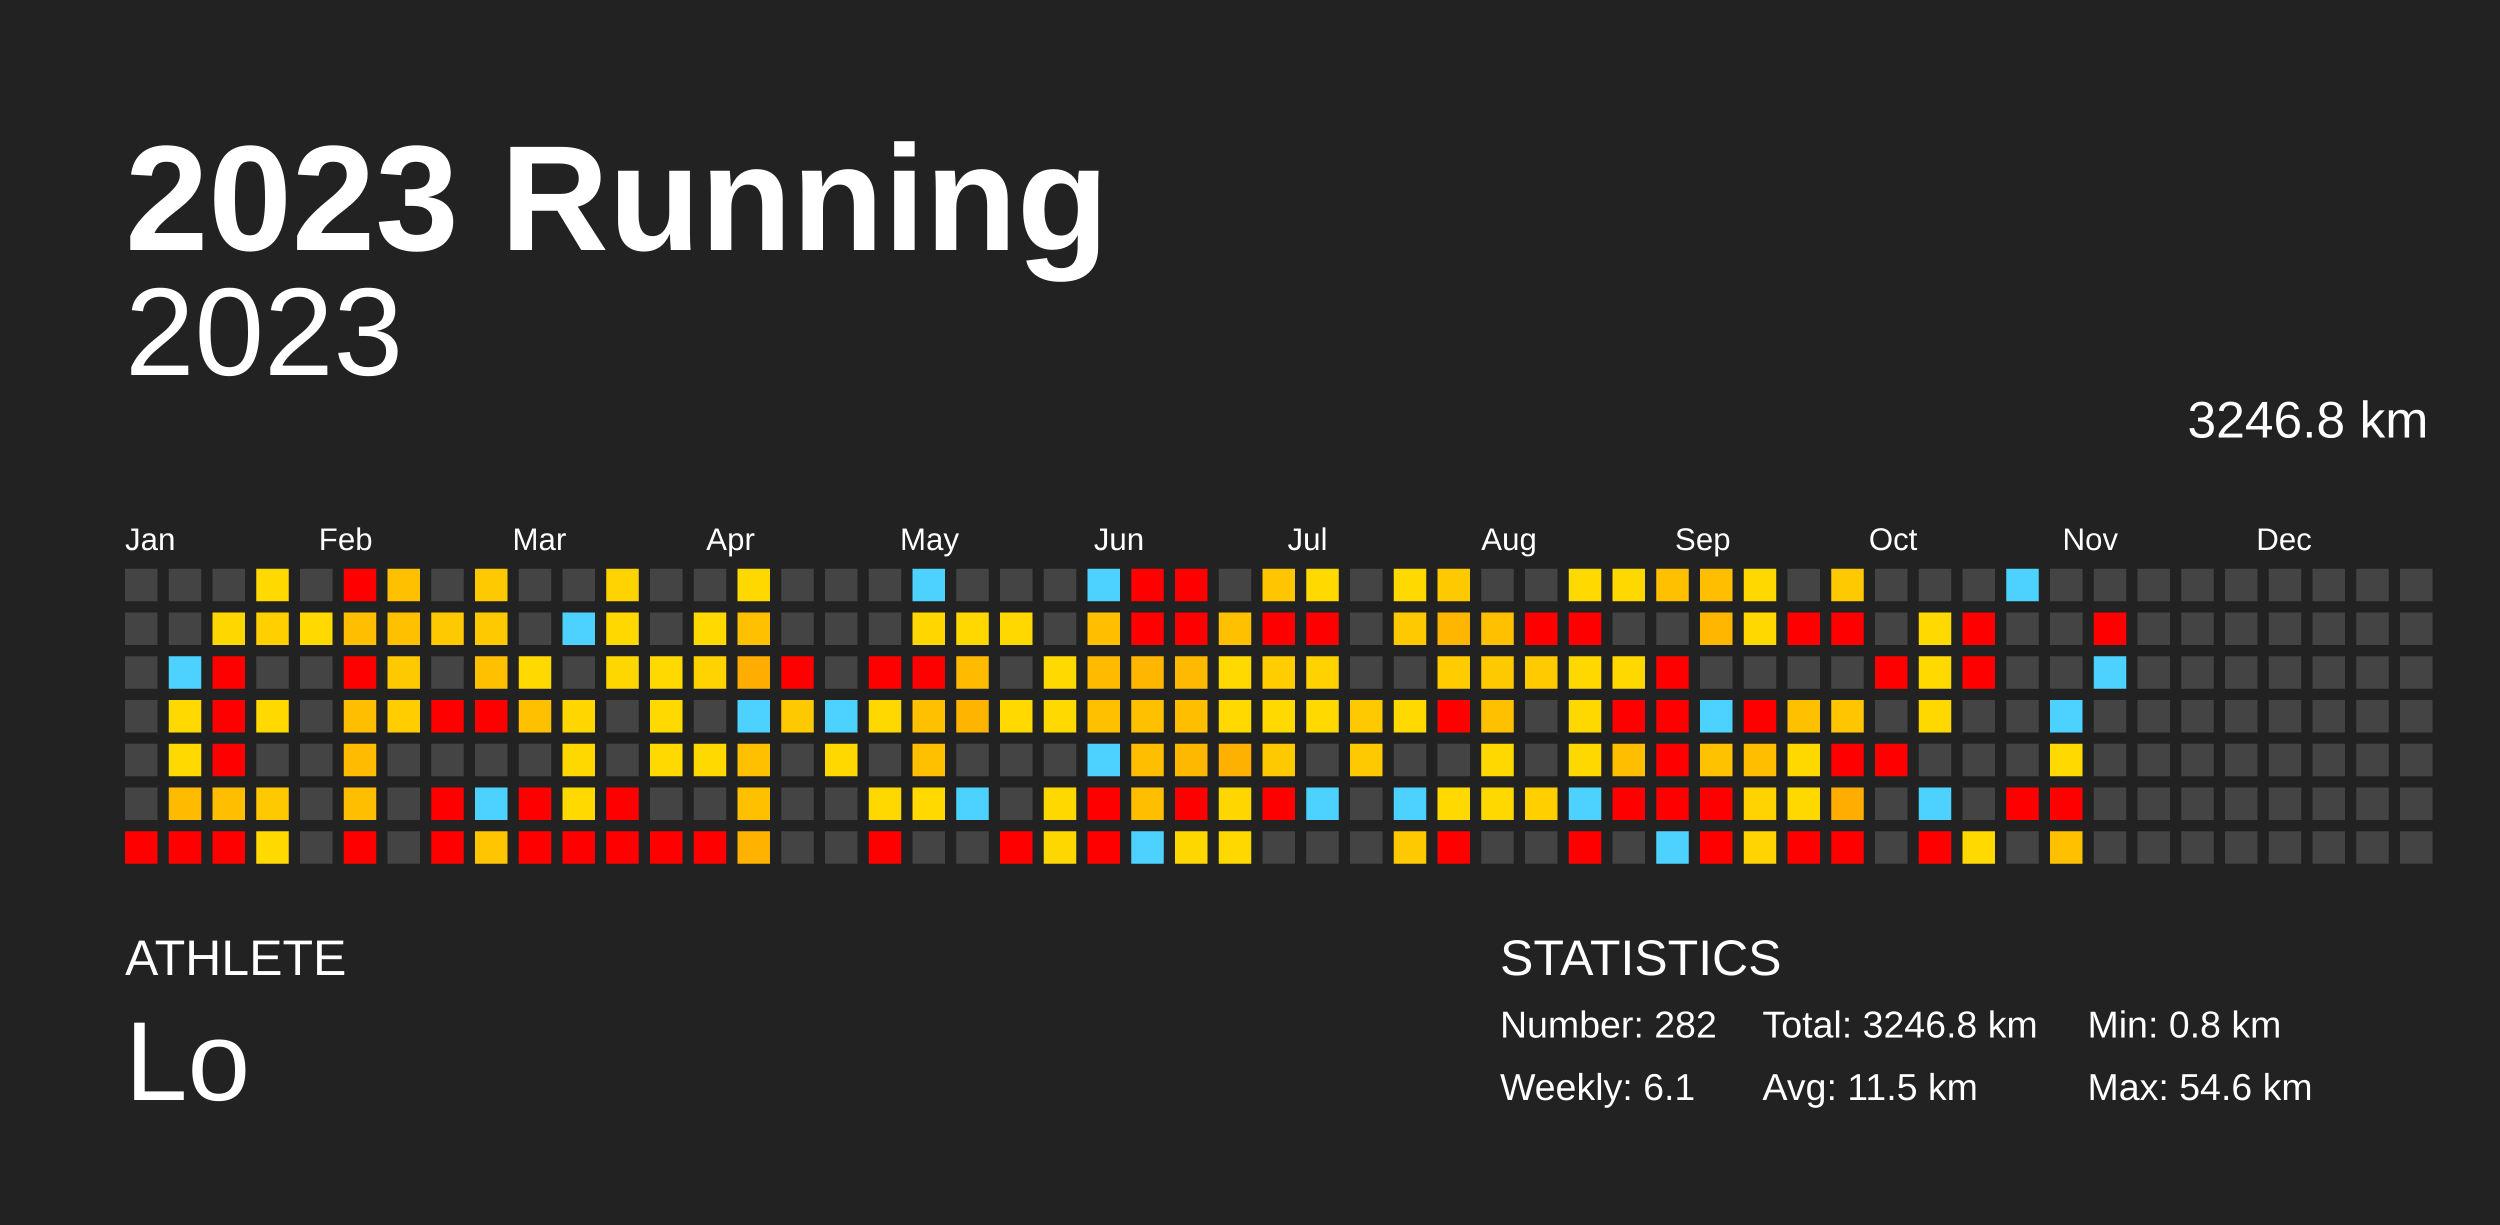
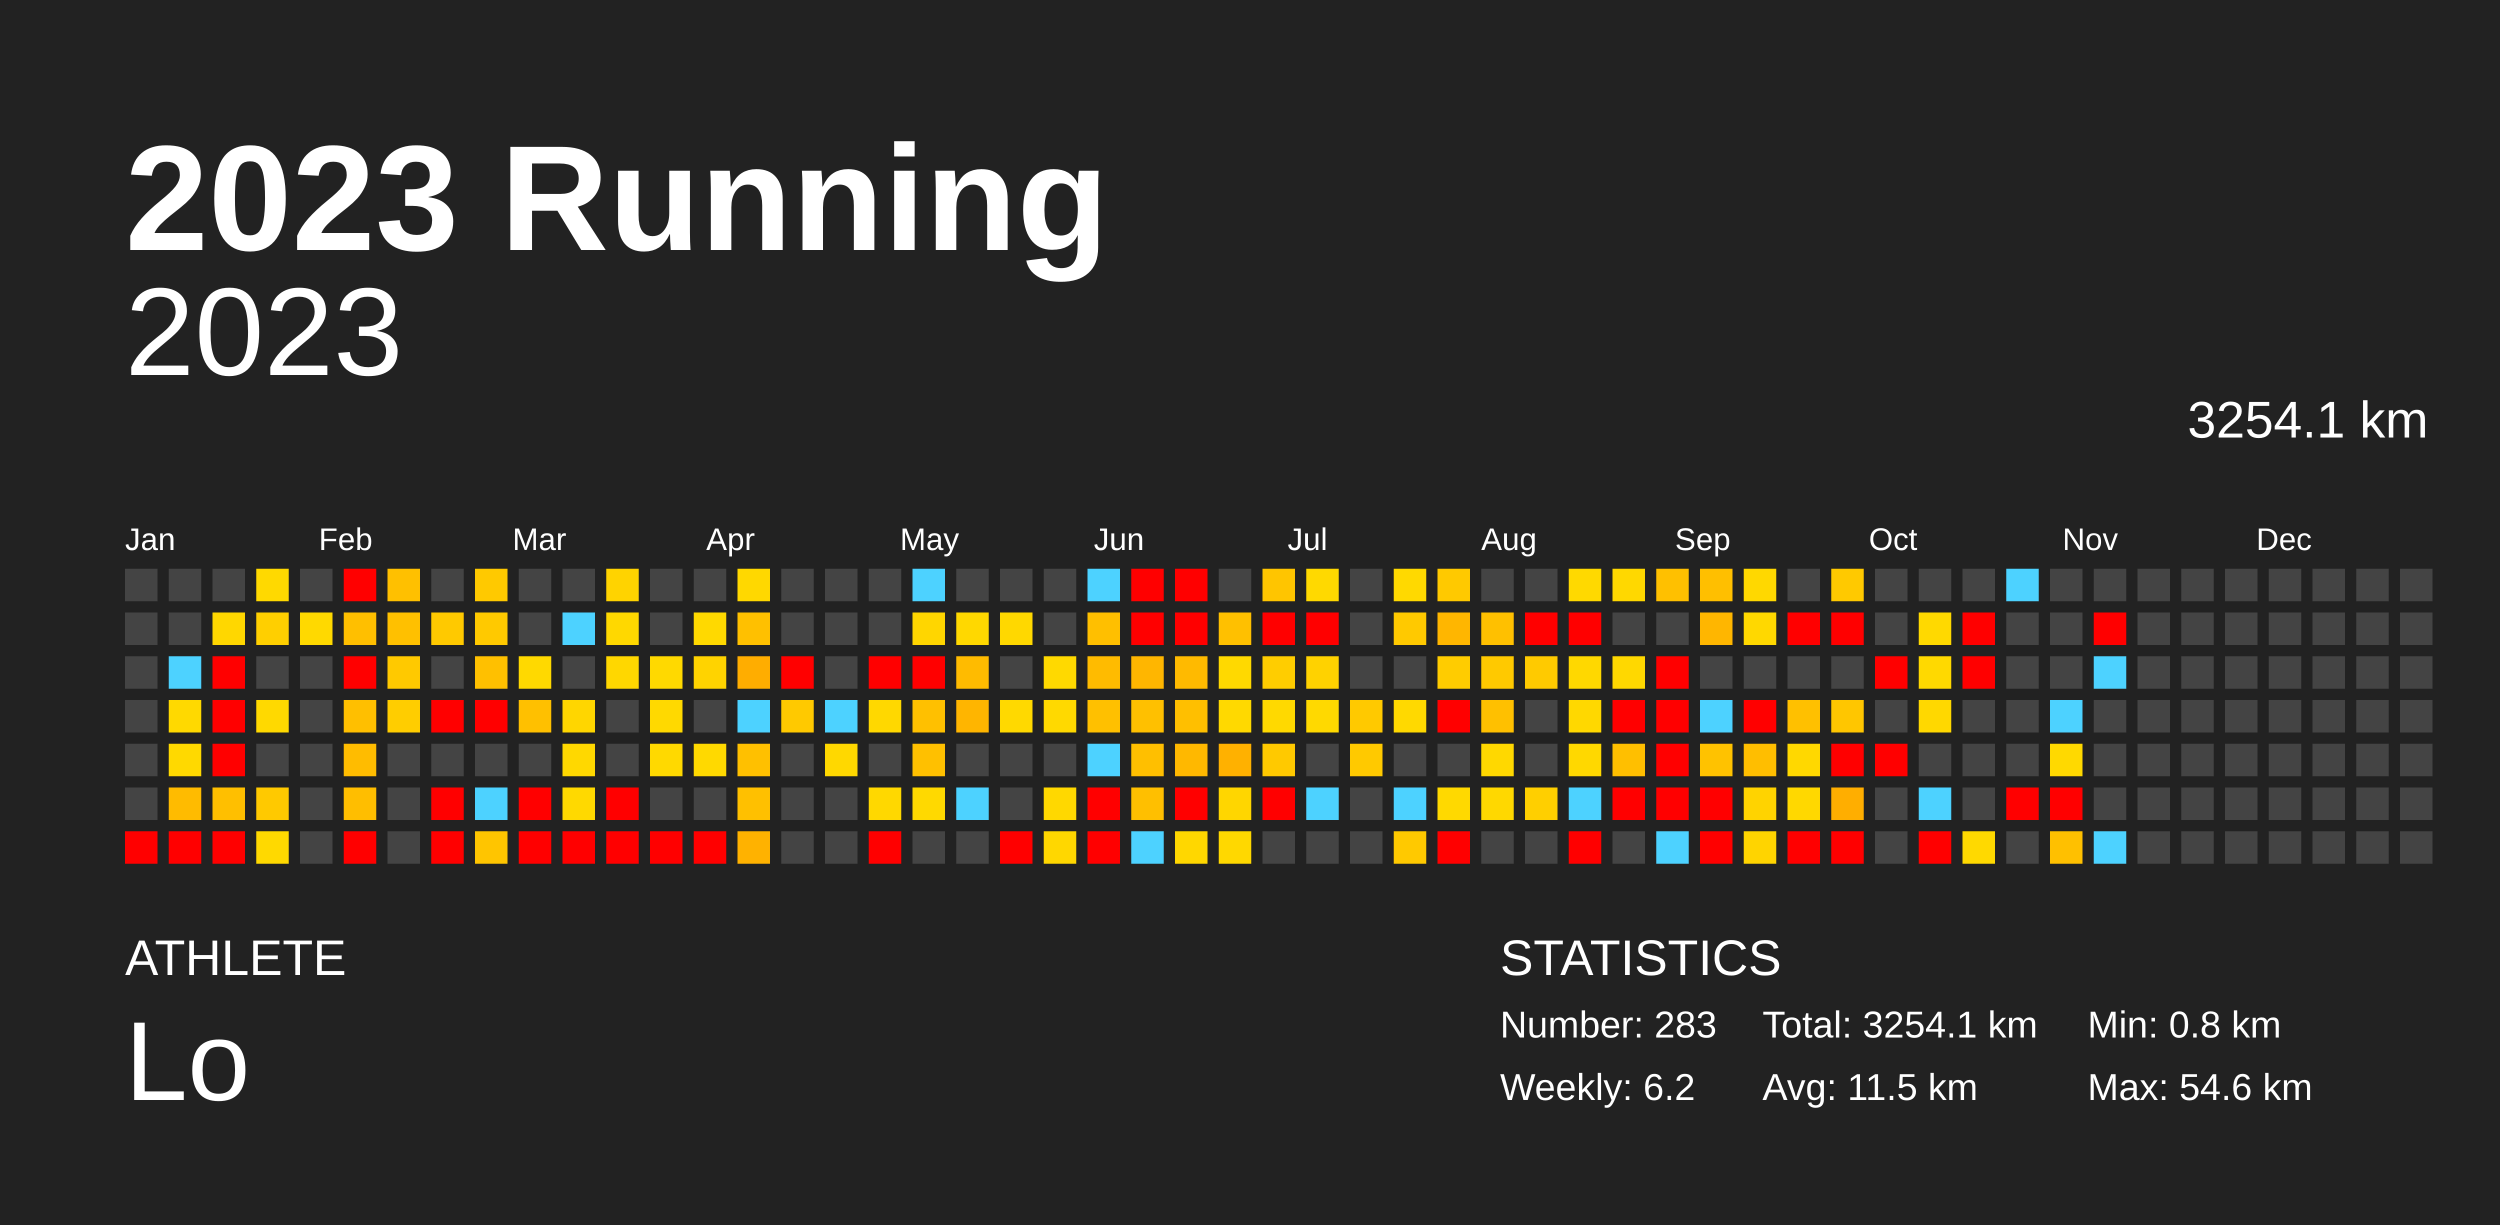
<svg xmlns="http://www.w3.org/2000/svg" baseProfile="full" height="98mm" version="1.1" viewBox="0,0,200,98" width="200mm">
  <defs />
  <rect fill="#222222" height="98" width="200" x="0" y="0" />
  <text fill="#FFFFFF" style="font-size:12px; font-family:Arial; font-weight:bold;" x="10" y="20">2023 Running</text>
  <text fill="#FFFFFF" style="font-size:4px; font-family:Arial" x="10" y="78">ATHLETE</text>
  <text fill="#FFFFFF" style="font-size:9px; font-family:Arial" x="10" y="88">Lo</text>
  <text fill="#FFFFFF" style="font-size:4px; font-family:Arial" x="120" y="78">STATISTICS</text>
-   <text fill="#FFFFFF" style="font-size:3px; font-family:Arial" x="120" y="83">Number: 282</text>
-   <text fill="#FFFFFF" style="font-size:3px; font-family:Arial" x="120" y="88">Weekly: 6.1</text>
-   <text fill="#FFFFFF" style="font-size:3px; font-family:Arial" x="141" y="83">Total: 3246.8 km</text>
+   <text fill="#FFFFFF" style="font-size:3px; font-family:Arial" x="120" y="83">Number: 283</text>
+   <text fill="#FFFFFF" style="font-size:3px; font-family:Arial" x="120" y="88">Weekly: 6.2</text>
+   <text fill="#FFFFFF" style="font-size:3px; font-family:Arial" x="141" y="83">Total: 3254.1 km</text>
  <text fill="#FFFFFF" style="font-size:3px; font-family:Arial" x="141" y="88">Avg: 11.5 km</text>
  <text fill="#FFFFFF" style="font-size:3px; font-family:Arial" x="167" y="83">Min: 0.8 km</text>
  <text fill="#FFFFFF" style="font-size:3px; font-family:Arial" x="167" y="88">Max: 54.6 km</text>
  <text alignment-baseline="hanging" fill="#FFFFFF" style="font-size:10.0px; font-family:Arial;" x="10" y="30">2023</text>
-   <text alignment-baseline="hanging" fill="#FFFFFF" style="font-size:4.125px; font-family:Arial;" x="175" y="35">3246.8 km</text>
+   <text alignment-baseline="hanging" fill="#FFFFFF" style="font-size:4.125px; font-family:Arial;" x="175" y="35">3254.1 km</text>
  <text fill="#FFFFFF" style="font-size:2.5px; font-family:Arial" x="10.0" y="44">Jan</text>
  <text fill="#FFFFFF" style="font-size:2.5px; font-family:Arial" x="25.5" y="44">Feb</text>
  <text fill="#FFFFFF" style="font-size:2.5px; font-family:Arial" x="41.0" y="44">Mar</text>
  <text fill="#FFFFFF" style="font-size:2.5px; font-family:Arial" x="56.5" y="44">Apr</text>
  <text fill="#FFFFFF" style="font-size:2.5px; font-family:Arial" x="72.0" y="44">May</text>
  <text fill="#FFFFFF" style="font-size:2.5px; font-family:Arial" x="87.5" y="44">Jun</text>
  <text fill="#FFFFFF" style="font-size:2.5px; font-family:Arial" x="103.0" y="44">Jul</text>
  <text fill="#FFFFFF" style="font-size:2.5px; font-family:Arial" x="118.5" y="44">Aug</text>
  <text fill="#FFFFFF" style="font-size:2.5px; font-family:Arial" x="134.0" y="44">Sep</text>
  <text fill="#FFFFFF" style="font-size:2.5px; font-family:Arial" x="149.5" y="44">Oct</text>
  <text fill="#FFFFFF" style="font-size:2.5px; font-family:Arial" x="165.0" y="44">Nov</text>
  <text fill="#FFFFFF" style="font-size:2.5px; font-family:Arial" x="180.5" y="44">Dec</text>
  <rect fill="#444444" height="2.6" width="2.6" x="10.0" y="45.5" />
  <rect fill="#444444" height="2.6" width="2.6" x="10.0" y="49.0" />
  <rect fill="#444444" height="2.6" width="2.6" x="10.0" y="52.5" />
  <rect fill="#444444" height="2.6" width="2.6" x="10.0" y="56.0" />
  <rect fill="#444444" height="2.6" width="2.6" x="10.0" y="59.5" />
  <rect fill="#444444" height="2.6" width="2.6" x="10.0" y="63.0" />
  <rect fill="red" height="2.6" width="2.6" x="10.0" y="66.5" />
  <rect fill="#444444" height="2.6" width="2.6" x="13.5" y="45.5" />
  <rect fill="#444444" height="2.6" width="2.6" x="13.5" y="49.0" />
  <rect fill="#4dd2ff" height="2.6" width="2.6" x="13.5" y="52.5" />
  <rect fill="#ffd900" height="2.6" width="2.6" x="13.5" y="56.0" />
  <rect fill="#ffd900" height="2.6" width="2.6" x="13.5" y="59.5" />
  <rect fill="#ffbb00" height="2.6" width="2.6" x="13.5" y="63.0" />
  <rect fill="red" height="2.6" width="2.6" x="13.5" y="66.5" />
  <rect fill="#444444" height="2.6" width="2.6" x="17.0" y="45.5" />
  <rect fill="#ffd700" height="2.6" width="2.6" x="17.0" y="49.0" />
  <rect fill="red" height="2.6" width="2.6" x="17.0" y="52.5" />
  <rect fill="red" height="2.6" width="2.6" x="17.0" y="56.0" />
  <rect fill="red" height="2.6" width="2.6" x="17.0" y="59.5" />
  <rect fill="#ffbf00" height="2.6" width="2.6" x="17.0" y="63.0" />
  <rect fill="red" height="2.6" width="2.6" x="17.0" y="66.5" />
  <rect fill="#ffd900" height="2.6" width="2.6" x="20.5" y="45.5" />
  <rect fill="#ffcf00" height="2.6" width="2.6" x="20.5" y="49.0" />
  <rect fill="#444444" height="2.6" width="2.6" x="20.5" y="52.5" />
  <rect fill="#ffd900" height="2.6" width="2.6" x="20.5" y="56.0" />
  <rect fill="#444444" height="2.6" width="2.6" x="20.5" y="59.5" />
  <rect fill="#ffc900" height="2.6" width="2.6" x="20.5" y="63.0" />
  <rect fill="#ffd900" height="2.6" width="2.6" x="20.5" y="66.5" />
  <rect fill="#444444" height="2.6" width="2.6" x="24.0" y="45.5" />
  <rect fill="#ffd900" height="2.6" width="2.6" x="24.0" y="49.0" />
  <rect fill="#444444" height="2.6" width="2.6" x="24.0" y="52.5" />
  <rect fill="#444444" height="2.6" width="2.6" x="24.0" y="56.0" />
  <rect fill="#444444" height="2.6" width="2.6" x="24.0" y="59.5" />
  <rect fill="#444444" height="2.6" width="2.6" x="24.0" y="63.0" />
  <rect fill="#444444" height="2.6" width="2.6" x="24.0" y="66.5" />
  <rect fill="red" height="2.6" width="2.6" x="27.5" y="45.5" />
  <rect fill="#ffbf00" height="2.6" width="2.6" x="27.5" y="49.0" />
  <rect fill="red" height="2.6" width="2.6" x="27.5" y="52.5" />
  <rect fill="#ffbf00" height="2.6" width="2.6" x="27.5" y="56.0" />
  <rect fill="#ffbc00" height="2.6" width="2.6" x="27.5" y="59.5" />
  <rect fill="#ffbe00" height="2.6" width="2.6" x="27.5" y="63.0" />
  <rect fill="red" height="2.6" width="2.6" x="27.5" y="66.5" />
  <rect fill="#ffc000" height="2.6" width="2.6" x="31.0" y="45.5" />
  <rect fill="#ffc000" height="2.6" width="2.6" x="31.0" y="49.0" />
  <rect fill="#ffc900" height="2.6" width="2.6" x="31.0" y="52.5" />
  <rect fill="#ffcd00" height="2.6" width="2.6" x="31.0" y="56.0" />
  <rect fill="#444444" height="2.6" width="2.6" x="31.0" y="59.5" />
  <rect fill="#444444" height="2.6" width="2.6" x="31.0" y="63.0" />
  <rect fill="#444444" height="2.6" width="2.6" x="31.0" y="66.5" />
  <rect fill="#444444" height="2.6" width="2.6" x="34.5" y="45.5" />
  <rect fill="#ffc900" height="2.6" width="2.6" x="34.5" y="49.0" />
  <rect fill="#444444" height="2.6" width="2.6" x="34.5" y="52.5" />
  <rect fill="red" height="2.6" width="2.6" x="34.5" y="56.0" />
  <rect fill="#444444" height="2.6" width="2.6" x="34.5" y="59.5" />
  <rect fill="red" height="2.6" width="2.6" x="34.5" y="63.0" />
  <rect fill="red" height="2.6" width="2.6" x="34.5" y="66.5" />
  <rect fill="#ffc900" height="2.6" width="2.6" x="38.0" y="45.5" />
  <rect fill="#ffc900" height="2.6" width="2.6" x="38.0" y="49.0" />
  <rect fill="#ffc000" height="2.6" width="2.6" x="38.0" y="52.5" />
  <rect fill="red" height="2.6" width="2.6" x="38.0" y="56.0" />
  <rect fill="#444444" height="2.6" width="2.6" x="38.0" y="59.5" />
  <rect fill="#4dd2ff" height="2.6" width="2.6" x="38.0" y="63.0" />
  <rect fill="#ffc500" height="2.6" width="2.6" x="38.0" y="66.5" />
  <rect fill="#444444" height="2.6" width="2.6" x="41.5" y="45.5" />
  <rect fill="#444444" height="2.6" width="2.6" x="41.5" y="49.0" />
  <rect fill="#ffd900" height="2.6" width="2.6" x="41.5" y="52.5" />
  <rect fill="#ffc000" height="2.6" width="2.6" x="41.5" y="56.0" />
  <rect fill="#444444" height="2.6" width="2.6" x="41.5" y="59.5" />
  <rect fill="red" height="2.6" width="2.6" x="41.5" y="63.0" />
  <rect fill="red" height="2.6" width="2.6" x="41.5" y="66.5" />
  <rect fill="#444444" height="2.6" width="2.6" x="45.0" y="45.5" />
  <rect fill="#4dd2ff" height="2.6" width="2.6" x="45.0" y="49.0" />
  <rect fill="#444444" height="2.6" width="2.6" x="45.0" y="52.5" />
  <rect fill="#ffd600" height="2.6" width="2.6" x="45.0" y="56.0" />
  <rect fill="#ffd800" height="2.6" width="2.6" x="45.0" y="59.5" />
  <rect fill="#ffd900" height="2.6" width="2.6" x="45.0" y="63.0" />
  <rect fill="red" height="2.6" width="2.6" x="45.0" y="66.5" />
  <rect fill="#ffd300" height="2.6" width="2.6" x="48.5" y="45.5" />
  <rect fill="#ffd800" height="2.6" width="2.6" x="48.5" y="49.0" />
  <rect fill="#ffd700" height="2.6" width="2.6" x="48.5" y="52.5" />
  <rect fill="#444444" height="2.6" width="2.6" x="48.5" y="56.0" />
  <rect fill="#444444" height="2.6" width="2.6" x="48.5" y="59.5" />
  <rect fill="red" height="2.6" width="2.6" x="48.5" y="63.0" />
  <rect fill="red" height="2.6" width="2.6" x="48.5" y="66.5" />
  <rect fill="#444444" height="2.6" width="2.6" x="52.0" y="45.5" />
  <rect fill="#444444" height="2.6" width="2.6" x="52.0" y="49.0" />
  <rect fill="#ffd900" height="2.6" width="2.6" x="52.0" y="52.5" />
  <rect fill="#ffd900" height="2.6" width="2.6" x="52.0" y="56.0" />
  <rect fill="#ffd900" height="2.6" width="2.6" x="52.0" y="59.5" />
  <rect fill="#444444" height="2.6" width="2.6" x="52.0" y="63.0" />
  <rect fill="red" height="2.6" width="2.6" x="52.0" y="66.5" />
  <rect fill="#444444" height="2.6" width="2.6" x="55.5" y="45.5" />
  <rect fill="#ffd900" height="2.6" width="2.6" x="55.5" y="49.0" />
  <rect fill="#ffd300" height="2.6" width="2.6" x="55.5" y="52.5" />
  <rect fill="#444444" height="2.6" width="2.6" x="55.5" y="56.0" />
  <rect fill="#ffd900" height="2.6" width="2.6" x="55.5" y="59.5" />
  <rect fill="#444444" height="2.6" width="2.6" x="55.5" y="63.0" />
  <rect fill="red" height="2.6" width="2.6" x="55.5" y="66.5" />
  <rect fill="#ffd800" height="2.6" width="2.6" x="59.0" y="45.5" />
  <rect fill="#ffc000" height="2.6" width="2.6" x="59.0" y="49.0" />
  <rect fill="#ffad00" height="2.6" width="2.6" x="59.0" y="52.5" />
  <rect fill="#4dd2ff" height="2.6" width="2.6" x="59.0" y="56.0" />
  <rect fill="#ffc000" height="2.6" width="2.6" x="59.0" y="59.5" />
  <rect fill="#ffc000" height="2.6" width="2.6" x="59.0" y="63.0" />
  <rect fill="#ffb200" height="2.6" width="2.6" x="59.0" y="66.5" />
  <rect fill="#444444" height="2.6" width="2.6" x="62.5" y="45.5" />
  <rect fill="#444444" height="2.6" width="2.6" x="62.5" y="49.0" />
  <rect fill="red" height="2.6" width="2.6" x="62.5" y="52.5" />
  <rect fill="#ffc900" height="2.6" width="2.6" x="62.5" y="56.0" />
  <rect fill="#444444" height="2.6" width="2.6" x="62.5" y="59.5" />
  <rect fill="#444444" height="2.6" width="2.6" x="62.5" y="63.0" />
  <rect fill="#444444" height="2.6" width="2.6" x="62.5" y="66.5" />
  <rect fill="#444444" height="2.6" width="2.6" x="66.0" y="45.5" />
  <rect fill="#444444" height="2.6" width="2.6" x="66.0" y="49.0" />
  <rect fill="#444444" height="2.6" width="2.6" x="66.0" y="52.5" />
  <rect fill="#4dd2ff" height="2.6" width="2.6" x="66.0" y="56.0" />
  <rect fill="#ffd800" height="2.6" width="2.6" x="66.0" y="59.5" />
  <rect fill="#444444" height="2.6" width="2.6" x="66.0" y="63.0" />
  <rect fill="#444444" height="2.6" width="2.6" x="66.0" y="66.5" />
  <rect fill="#444444" height="2.6" width="2.6" x="69.5" y="45.5" />
  <rect fill="#444444" height="2.6" width="2.6" x="69.5" y="49.0" />
  <rect fill="red" height="2.6" width="2.6" x="69.5" y="52.5" />
  <rect fill="#ffd800" height="2.6" width="2.6" x="69.5" y="56.0" />
  <rect fill="#444444" height="2.6" width="2.6" x="69.5" y="59.5" />
  <rect fill="#ffd800" height="2.6" width="2.6" x="69.5" y="63.0" />
  <rect fill="red" height="2.6" width="2.6" x="69.5" y="66.5" />
  <rect fill="#4dd2ff" height="2.6" width="2.6" x="73.0" y="45.5" />
  <rect fill="#ffd600" height="2.6" width="2.6" x="73.0" y="49.0" />
  <rect fill="red" height="2.6" width="2.6" x="73.0" y="52.5" />
  <rect fill="#ffc000" height="2.6" width="2.6" x="73.0" y="56.0" />
  <rect fill="#ffc000" height="2.6" width="2.6" x="73.0" y="59.5" />
  <rect fill="#ffd900" height="2.6" width="2.6" x="73.0" y="63.0" />
  <rect fill="#444444" height="2.6" width="2.6" x="73.0" y="66.5" />
  <rect fill="#444444" height="2.6" width="2.6" x="76.5" y="45.5" />
  <rect fill="#ffd800" height="2.6" width="2.6" x="76.5" y="49.0" />
  <rect fill="#ffbb00" height="2.6" width="2.6" x="76.5" y="52.5" />
  <rect fill="#ffb500" height="2.6" width="2.6" x="76.5" y="56.0" />
  <rect fill="#444444" height="2.6" width="2.6" x="76.5" y="59.5" />
  <rect fill="#4dd2ff" height="2.6" width="2.6" x="76.5" y="63.0" />
  <rect fill="#444444" height="2.6" width="2.6" x="76.5" y="66.5" />
  <rect fill="#444444" height="2.6" width="2.6" x="80.0" y="45.5" />
  <rect fill="#ffd800" height="2.6" width="2.6" x="80.0" y="49.0" />
  <rect fill="#444444" height="2.6" width="2.6" x="80.0" y="52.5" />
  <rect fill="#ffd900" height="2.6" width="2.6" x="80.0" y="56.0" />
  <rect fill="#444444" height="2.6" width="2.6" x="80.0" y="59.5" />
  <rect fill="#444444" height="2.6" width="2.6" x="80.0" y="63.0" />
  <rect fill="red" height="2.6" width="2.6" x="80.0" y="66.5" />
  <rect fill="#444444" height="2.6" width="2.6" x="83.5" y="45.5" />
  <rect fill="#444444" height="2.6" width="2.6" x="83.5" y="49.0" />
  <rect fill="#ffd900" height="2.6" width="2.6" x="83.5" y="52.5" />
  <rect fill="#ffd900" height="2.6" width="2.6" x="83.5" y="56.0" />
  <rect fill="#444444" height="2.6" width="2.6" x="83.5" y="59.5" />
  <rect fill="#ffd800" height="2.6" width="2.6" x="83.5" y="63.0" />
  <rect fill="#ffd700" height="2.6" width="2.6" x="83.5" y="66.5" />
  <rect fill="#4dd2ff" height="2.6" width="2.6" x="87.0" y="45.5" />
  <rect fill="#ffbf00" height="2.6" width="2.6" x="87.0" y="49.0" />
  <rect fill="#ffbb00" height="2.6" width="2.6" x="87.0" y="52.5" />
  <rect fill="#ffc000" height="2.6" width="2.6" x="87.0" y="56.0" />
  <rect fill="#4dd2ff" height="2.6" width="2.6" x="87.0" y="59.5" />
  <rect fill="red" height="2.6" width="2.6" x="87.0" y="63.0" />
  <rect fill="red" height="2.6" width="2.6" x="87.0" y="66.5" />
  <rect fill="red" height="2.6" width="2.6" x="90.5" y="45.5" />
  <rect fill="red" height="2.6" width="2.6" x="90.5" y="49.0" />
  <rect fill="#ffb600" height="2.6" width="2.6" x="90.5" y="52.5" />
  <rect fill="#ffc000" height="2.6" width="2.6" x="90.5" y="56.0" />
  <rect fill="#ffbf00" height="2.6" width="2.6" x="90.5" y="59.5" />
  <rect fill="#ffbf00" height="2.6" width="2.6" x="90.5" y="63.0" />
  <rect fill="#4dd2ff" height="2.6" width="2.6" x="90.5" y="66.5" />
  <rect fill="red" height="2.6" width="2.6" x="94.0" y="45.5" />
  <rect fill="red" height="2.6" width="2.6" x="94.0" y="49.0" />
  <rect fill="#ffba00" height="2.6" width="2.6" x="94.0" y="52.5" />
  <rect fill="#ffbf00" height="2.6" width="2.6" x="94.0" y="56.0" />
  <rect fill="#ffb800" height="2.6" width="2.6" x="94.0" y="59.5" />
  <rect fill="red" height="2.6" width="2.6" x="94.0" y="63.0" />
  <rect fill="#ffd700" height="2.6" width="2.6" x="94.0" y="66.5" />
  <rect fill="#444444" height="2.6" width="2.6" x="97.5" y="45.5" />
  <rect fill="#ffc000" height="2.6" width="2.6" x="97.5" y="49.0" />
  <rect fill="#ffd900" height="2.6" width="2.6" x="97.5" y="52.5" />
  <rect fill="#ffd900" height="2.6" width="2.6" x="97.5" y="56.0" />
  <rect fill="#ffb100" height="2.6" width="2.6" x="97.5" y="59.5" />
  <rect fill="#ffd600" height="2.6" width="2.6" x="97.5" y="63.0" />
  <rect fill="#ffd800" height="2.6" width="2.6" x="97.5" y="66.5" />
  <rect fill="#ffc500" height="2.6" width="2.6" x="101.0" y="45.5" />
  <rect fill="red" height="2.6" width="2.6" x="101.0" y="49.0" />
  <rect fill="#ffcd00" height="2.6" width="2.6" x="101.0" y="52.5" />
  <rect fill="#ffd900" height="2.6" width="2.6" x="101.0" y="56.0" />
  <rect fill="#ffc900" height="2.6" width="2.6" x="101.0" y="59.5" />
  <rect fill="red" height="2.6" width="2.6" x="101.0" y="63.0" />
  <rect fill="#444444" height="2.6" width="2.6" x="101.0" y="66.5" />
  <rect fill="#ffd900" height="2.6" width="2.6" x="104.5" y="45.5" />
  <rect fill="red" height="2.6" width="2.6" x="104.5" y="49.0" />
  <rect fill="#ffd200" height="2.6" width="2.6" x="104.5" y="52.5" />
  <rect fill="#ffd900" height="2.6" width="2.6" x="104.5" y="56.0" />
  <rect fill="#444444" height="2.6" width="2.6" x="104.5" y="59.5" />
  <rect fill="#4dd2ff" height="2.6" width="2.6" x="104.5" y="63.0" />
  <rect fill="#444444" height="2.6" width="2.6" x="104.5" y="66.5" />
  <rect fill="#444444" height="2.6" width="2.6" x="108.0" y="45.5" />
  <rect fill="#444444" height="2.6" width="2.6" x="108.0" y="49.0" />
  <rect fill="#444444" height="2.6" width="2.6" x="108.0" y="52.5" />
  <rect fill="#ffc900" height="2.6" width="2.6" x="108.0" y="56.0" />
  <rect fill="#ffc900" height="2.6" width="2.6" x="108.0" y="59.5" />
  <rect fill="#444444" height="2.6" width="2.6" x="108.0" y="63.0" />
  <rect fill="#444444" height="2.6" width="2.6" x="108.0" y="66.5" />
  <rect fill="#ffd900" height="2.6" width="2.6" x="111.5" y="45.5" />
  <rect fill="#ffc900" height="2.6" width="2.6" x="111.5" y="49.0" />
  <rect fill="#444444" height="2.6" width="2.6" x="111.5" y="52.5" />
  <rect fill="#ffd900" height="2.6" width="2.6" x="111.5" y="56.0" />
  <rect fill="#444444" height="2.6" width="2.6" x="111.5" y="59.5" />
  <rect fill="#4dd2ff" height="2.6" width="2.6" x="111.5" y="63.0" />
  <rect fill="#ffc900" height="2.6" width="2.6" x="111.5" y="66.5" />
  <rect fill="#ffc900" height="2.6" width="2.6" x="115.0" y="45.5" />
  <rect fill="#ffb600" height="2.6" width="2.6" x="115.0" y="49.0" />
  <rect fill="#ffcc00" height="2.6" width="2.6" x="115.0" y="52.5" />
  <rect fill="red" height="2.6" width="2.6" x="115.0" y="56.0" />
  <rect fill="#444444" height="2.6" width="2.6" x="115.0" y="59.5" />
  <rect fill="#ffd900" height="2.6" width="2.6" x="115.0" y="63.0" />
  <rect fill="red" height="2.6" width="2.6" x="115.0" y="66.5" />
  <rect fill="#444444" height="2.6" width="2.6" x="118.5" y="45.5" />
  <rect fill="#ffc000" height="2.6" width="2.6" x="118.5" y="49.0" />
  <rect fill="#ffc900" height="2.6" width="2.6" x="118.5" y="52.5" />
  <rect fill="#ffc000" height="2.6" width="2.6" x="118.5" y="56.0" />
  <rect fill="#ffd800" height="2.6" width="2.6" x="118.5" y="59.5" />
  <rect fill="#ffd800" height="2.6" width="2.6" x="118.5" y="63.0" />
  <rect fill="#444444" height="2.6" width="2.6" x="118.5" y="66.5" />
  <rect fill="#444444" height="2.6" width="2.6" x="122.0" y="45.5" />
  <rect fill="red" height="2.6" width="2.6" x="122.0" y="49.0" />
  <rect fill="#ffca00" height="2.6" width="2.6" x="122.0" y="52.5" />
  <rect fill="#444444" height="2.6" width="2.6" x="122.0" y="56.0" />
  <rect fill="#444444" height="2.6" width="2.6" x="122.0" y="59.5" />
  <rect fill="#ffcf00" height="2.6" width="2.6" x="122.0" y="63.0" />
  <rect fill="#444444" height="2.6" width="2.6" x="122.0" y="66.5" />
  <rect fill="#ffd900" height="2.6" width="2.6" x="125.5" y="45.5" />
  <rect fill="red" height="2.6" width="2.6" x="125.5" y="49.0" />
  <rect fill="#ffd800" height="2.6" width="2.6" x="125.5" y="52.5" />
  <rect fill="#ffd800" height="2.6" width="2.6" x="125.5" y="56.0" />
  <rect fill="#ffd800" height="2.6" width="2.6" x="125.5" y="59.5" />
  <rect fill="#4dd2ff" height="2.6" width="2.6" x="125.5" y="63.0" />
  <rect fill="red" height="2.6" width="2.6" x="125.5" y="66.5" />
  <rect fill="#ffd800" height="2.6" width="2.6" x="129.0" y="45.5" />
  <rect fill="#444444" height="2.6" width="2.6" x="129.0" y="49.0" />
  <rect fill="#ffd800" height="2.6" width="2.6" x="129.0" y="52.5" />
  <rect fill="red" height="2.6" width="2.6" x="129.0" y="56.0" />
  <rect fill="#ffbf00" height="2.6" width="2.6" x="129.0" y="59.5" />
  <rect fill="red" height="2.6" width="2.6" x="129.0" y="63.0" />
  <rect fill="#444444" height="2.6" width="2.6" x="129.0" y="66.5" />
  <rect fill="#ffc000" height="2.6" width="2.6" x="132.5" y="45.5" />
  <rect fill="#444444" height="2.6" width="2.6" x="132.5" y="49.0" />
  <rect fill="red" height="2.6" width="2.6" x="132.5" y="52.5" />
  <rect fill="red" height="2.6" width="2.6" x="132.5" y="56.0" />
  <rect fill="red" height="2.6" width="2.6" x="132.5" y="59.5" />
  <rect fill="red" height="2.6" width="2.6" x="132.5" y="63.0" />
  <rect fill="#4dd2ff" height="2.6" width="2.6" x="132.5" y="66.5" />
  <rect fill="#ffbf00" height="2.6" width="2.6" x="136.0" y="45.5" />
  <rect fill="#ffb600" height="2.6" width="2.6" x="136.0" y="49.0" />
  <rect fill="#444444" height="2.6" width="2.6" x="136.0" y="52.5" />
  <rect fill="#4dd2ff" height="2.6" width="2.6" x="136.0" y="56.0" />
  <rect fill="#ffc200" height="2.6" width="2.6" x="136.0" y="59.5" />
  <rect fill="red" height="2.6" width="2.6" x="136.0" y="63.0" />
  <rect fill="red" height="2.6" width="2.6" x="136.0" y="66.5" />
  <rect fill="#ffd800" height="2.6" width="2.6" x="139.5" y="45.5" />
  <rect fill="#ffd800" height="2.6" width="2.6" x="139.5" y="49.0" />
  <rect fill="#444444" height="2.6" width="2.6" x="139.5" y="52.5" />
  <rect fill="red" height="2.6" width="2.6" x="139.5" y="56.0" />
  <rect fill="#ffbe00" height="2.6" width="2.6" x="139.5" y="59.5" />
  <rect fill="#ffd300" height="2.6" width="2.6" x="139.5" y="63.0" />
  <rect fill="#ffd400" height="2.6" width="2.6" x="139.5" y="66.5" />
  <rect fill="#444444" height="2.6" width="2.6" x="143.0" y="45.5" />
  <rect fill="red" height="2.6" width="2.6" x="143.0" y="49.0" />
  <rect fill="#444444" height="2.6" width="2.6" x="143.0" y="52.5" />
  <rect fill="#ffc000" height="2.6" width="2.6" x="143.0" y="56.0" />
  <rect fill="#ffd800" height="2.6" width="2.6" x="143.0" y="59.5" />
  <rect fill="#ffd800" height="2.6" width="2.6" x="143.0" y="63.0" />
  <rect fill="red" height="2.6" width="2.6" x="143.0" y="66.5" />
  <rect fill="#ffc900" height="2.6" width="2.6" x="146.5" y="45.5" />
  <rect fill="red" height="2.6" width="2.6" x="146.5" y="49.0" />
  <rect fill="#444444" height="2.6" width="2.6" x="146.5" y="52.5" />
  <rect fill="#ffc600" height="2.6" width="2.6" x="146.5" y="56.0" />
  <rect fill="red" height="2.6" width="2.6" x="146.5" y="59.5" />
  <rect fill="#ffae00" height="2.6" width="2.6" x="146.5" y="63.0" />
  <rect fill="red" height="2.6" width="2.6" x="146.5" y="66.5" />
  <rect fill="#444444" height="2.6" width="2.6" x="150.0" y="45.5" />
  <rect fill="#444444" height="2.6" width="2.6" x="150.0" y="49.0" />
  <rect fill="red" height="2.6" width="2.6" x="150.0" y="52.5" />
  <rect fill="#444444" height="2.6" width="2.6" x="150.0" y="56.0" />
  <rect fill="red" height="2.6" width="2.6" x="150.0" y="59.5" />
  <rect fill="#444444" height="2.6" width="2.6" x="150.0" y="63.0" />
  <rect fill="#444444" height="2.6" width="2.6" x="150.0" y="66.5" />
  <rect fill="#444444" height="2.6" width="2.6" x="153.5" y="45.5" />
  <rect fill="#ffd900" height="2.6" width="2.6" x="153.5" y="49.0" />
  <rect fill="#ffd900" height="2.6" width="2.6" x="153.5" y="52.5" />
  <rect fill="#ffd800" height="2.6" width="2.6" x="153.5" y="56.0" />
  <rect fill="#444444" height="2.6" width="2.6" x="153.5" y="59.5" />
  <rect fill="#4dd2ff" height="2.6" width="2.6" x="153.5" y="63.0" />
  <rect fill="red" height="2.6" width="2.6" x="153.5" y="66.5" />
  <rect fill="#444444" height="2.6" width="2.6" x="157.0" y="45.5" />
  <rect fill="red" height="2.6" width="2.6" x="157.0" y="49.0" />
  <rect fill="red" height="2.6" width="2.6" x="157.0" y="52.5" />
  <rect fill="#444444" height="2.6" width="2.6" x="157.0" y="56.0" />
  <rect fill="#444444" height="2.6" width="2.6" x="157.0" y="59.5" />
  <rect fill="#444444" height="2.6" width="2.6" x="157.0" y="63.0" />
  <rect fill="#ffd900" height="2.6" width="2.6" x="157.0" y="66.5" />
  <rect fill="#4dd2ff" height="2.6" width="2.6" x="160.5" y="45.5" />
  <rect fill="#444444" height="2.6" width="2.6" x="160.5" y="49.0" />
  <rect fill="#444444" height="2.6" width="2.6" x="160.5" y="52.5" />
  <rect fill="#444444" height="2.6" width="2.6" x="160.5" y="56.0" />
  <rect fill="#444444" height="2.6" width="2.6" x="160.5" y="59.5" />
  <rect fill="red" height="2.6" width="2.6" x="160.5" y="63.0" />
  <rect fill="#444444" height="2.6" width="2.6" x="160.5" y="66.5" />
  <rect fill="#444444" height="2.6" width="2.6" x="164.0" y="45.5" />
  <rect fill="#444444" height="2.6" width="2.6" x="164.0" y="49.0" />
  <rect fill="#444444" height="2.6" width="2.6" x="164.0" y="52.5" />
  <rect fill="#4dd2ff" height="2.6" width="2.6" x="164.0" y="56.0" />
  <rect fill="#ffd900" height="2.6" width="2.6" x="164.0" y="59.5" />
  <rect fill="red" height="2.6" width="2.6" x="164.0" y="63.0" />
  <rect fill="#ffc000" height="2.6" width="2.6" x="164.0" y="66.5" />
  <rect fill="#444444" height="2.6" width="2.6" x="167.5" y="45.5" />
  <rect fill="red" height="2.6" width="2.6" x="167.5" y="49.0" />
  <rect fill="#4dd2ff" height="2.6" width="2.6" x="167.5" y="52.5" />
  <rect fill="#444444" height="2.6" width="2.6" x="167.5" y="56.0" />
  <rect fill="#444444" height="2.6" width="2.6" x="167.5" y="59.5" />
  <rect fill="#444444" height="2.6" width="2.6" x="167.5" y="63.0" />
-   <rect fill="#444444" height="2.6" width="2.6" x="167.5" y="66.5" />
+   <rect fill="#4dd2ff" height="2.6" width="2.6" x="167.5" y="66.5" />
  <rect fill="#444444" height="2.6" width="2.6" x="171.0" y="45.5" />
  <rect fill="#444444" height="2.6" width="2.6" x="171.0" y="49.0" />
  <rect fill="#444444" height="2.6" width="2.6" x="171.0" y="52.5" />
  <rect fill="#444444" height="2.6" width="2.6" x="171.0" y="56.0" />
  <rect fill="#444444" height="2.6" width="2.6" x="171.0" y="59.5" />
  <rect fill="#444444" height="2.6" width="2.6" x="171.0" y="63.0" />
  <rect fill="#444444" height="2.6" width="2.6" x="171.0" y="66.5" />
  <rect fill="#444444" height="2.6" width="2.6" x="174.5" y="45.5" />
  <rect fill="#444444" height="2.6" width="2.6" x="174.5" y="49.0" />
  <rect fill="#444444" height="2.6" width="2.6" x="174.5" y="52.5" />
  <rect fill="#444444" height="2.6" width="2.6" x="174.5" y="56.0" />
  <rect fill="#444444" height="2.6" width="2.6" x="174.5" y="59.5" />
  <rect fill="#444444" height="2.6" width="2.6" x="174.5" y="63.0" />
  <rect fill="#444444" height="2.6" width="2.6" x="174.5" y="66.5" />
  <rect fill="#444444" height="2.6" width="2.6" x="178.0" y="45.5" />
  <rect fill="#444444" height="2.6" width="2.6" x="178.0" y="49.0" />
  <rect fill="#444444" height="2.6" width="2.6" x="178.0" y="52.5" />
  <rect fill="#444444" height="2.6" width="2.6" x="178.0" y="56.0" />
  <rect fill="#444444" height="2.6" width="2.6" x="178.0" y="59.5" />
  <rect fill="#444444" height="2.6" width="2.6" x="178.0" y="63.0" />
  <rect fill="#444444" height="2.6" width="2.6" x="178.0" y="66.5" />
  <rect fill="#444444" height="2.6" width="2.6" x="181.5" y="45.5" />
  <rect fill="#444444" height="2.6" width="2.6" x="181.5" y="49.0" />
  <rect fill="#444444" height="2.6" width="2.6" x="181.5" y="52.5" />
  <rect fill="#444444" height="2.6" width="2.6" x="181.5" y="56.0" />
  <rect fill="#444444" height="2.6" width="2.6" x="181.5" y="59.5" />
  <rect fill="#444444" height="2.6" width="2.6" x="181.5" y="63.0" />
  <rect fill="#444444" height="2.6" width="2.6" x="181.5" y="66.5" />
  <rect fill="#444444" height="2.6" width="2.6" x="185.0" y="45.5" />
  <rect fill="#444444" height="2.6" width="2.6" x="185.0" y="49.0" />
  <rect fill="#444444" height="2.6" width="2.6" x="185.0" y="52.5" />
  <rect fill="#444444" height="2.6" width="2.6" x="185.0" y="56.0" />
  <rect fill="#444444" height="2.6" width="2.6" x="185.0" y="59.5" />
  <rect fill="#444444" height="2.6" width="2.6" x="185.0" y="63.0" />
  <rect fill="#444444" height="2.6" width="2.6" x="185.0" y="66.5" />
  <rect fill="#444444" height="2.6" width="2.6" x="188.5" y="45.5" />
  <rect fill="#444444" height="2.6" width="2.6" x="188.5" y="49.0" />
  <rect fill="#444444" height="2.6" width="2.6" x="188.5" y="52.5" />
  <rect fill="#444444" height="2.6" width="2.6" x="188.5" y="56.0" />
  <rect fill="#444444" height="2.6" width="2.6" x="188.5" y="59.5" />
  <rect fill="#444444" height="2.6" width="2.6" x="188.5" y="63.0" />
  <rect fill="#444444" height="2.6" width="2.6" x="188.5" y="66.5" />
  <rect fill="#444444" height="2.6" width="2.6" x="192.0" y="45.5" />
  <rect fill="#444444" height="2.6" width="2.6" x="192.0" y="49.0" />
  <rect fill="#444444" height="2.6" width="2.6" x="192.0" y="52.5" />
  <rect fill="#444444" height="2.6" width="2.6" x="192.0" y="56.0" />
  <rect fill="#444444" height="2.6" width="2.6" x="192.0" y="59.5" />
  <rect fill="#444444" height="2.6" width="2.6" x="192.0" y="63.0" />
  <rect fill="#444444" height="2.6" width="2.6" x="192.0" y="66.5" />
</svg>
